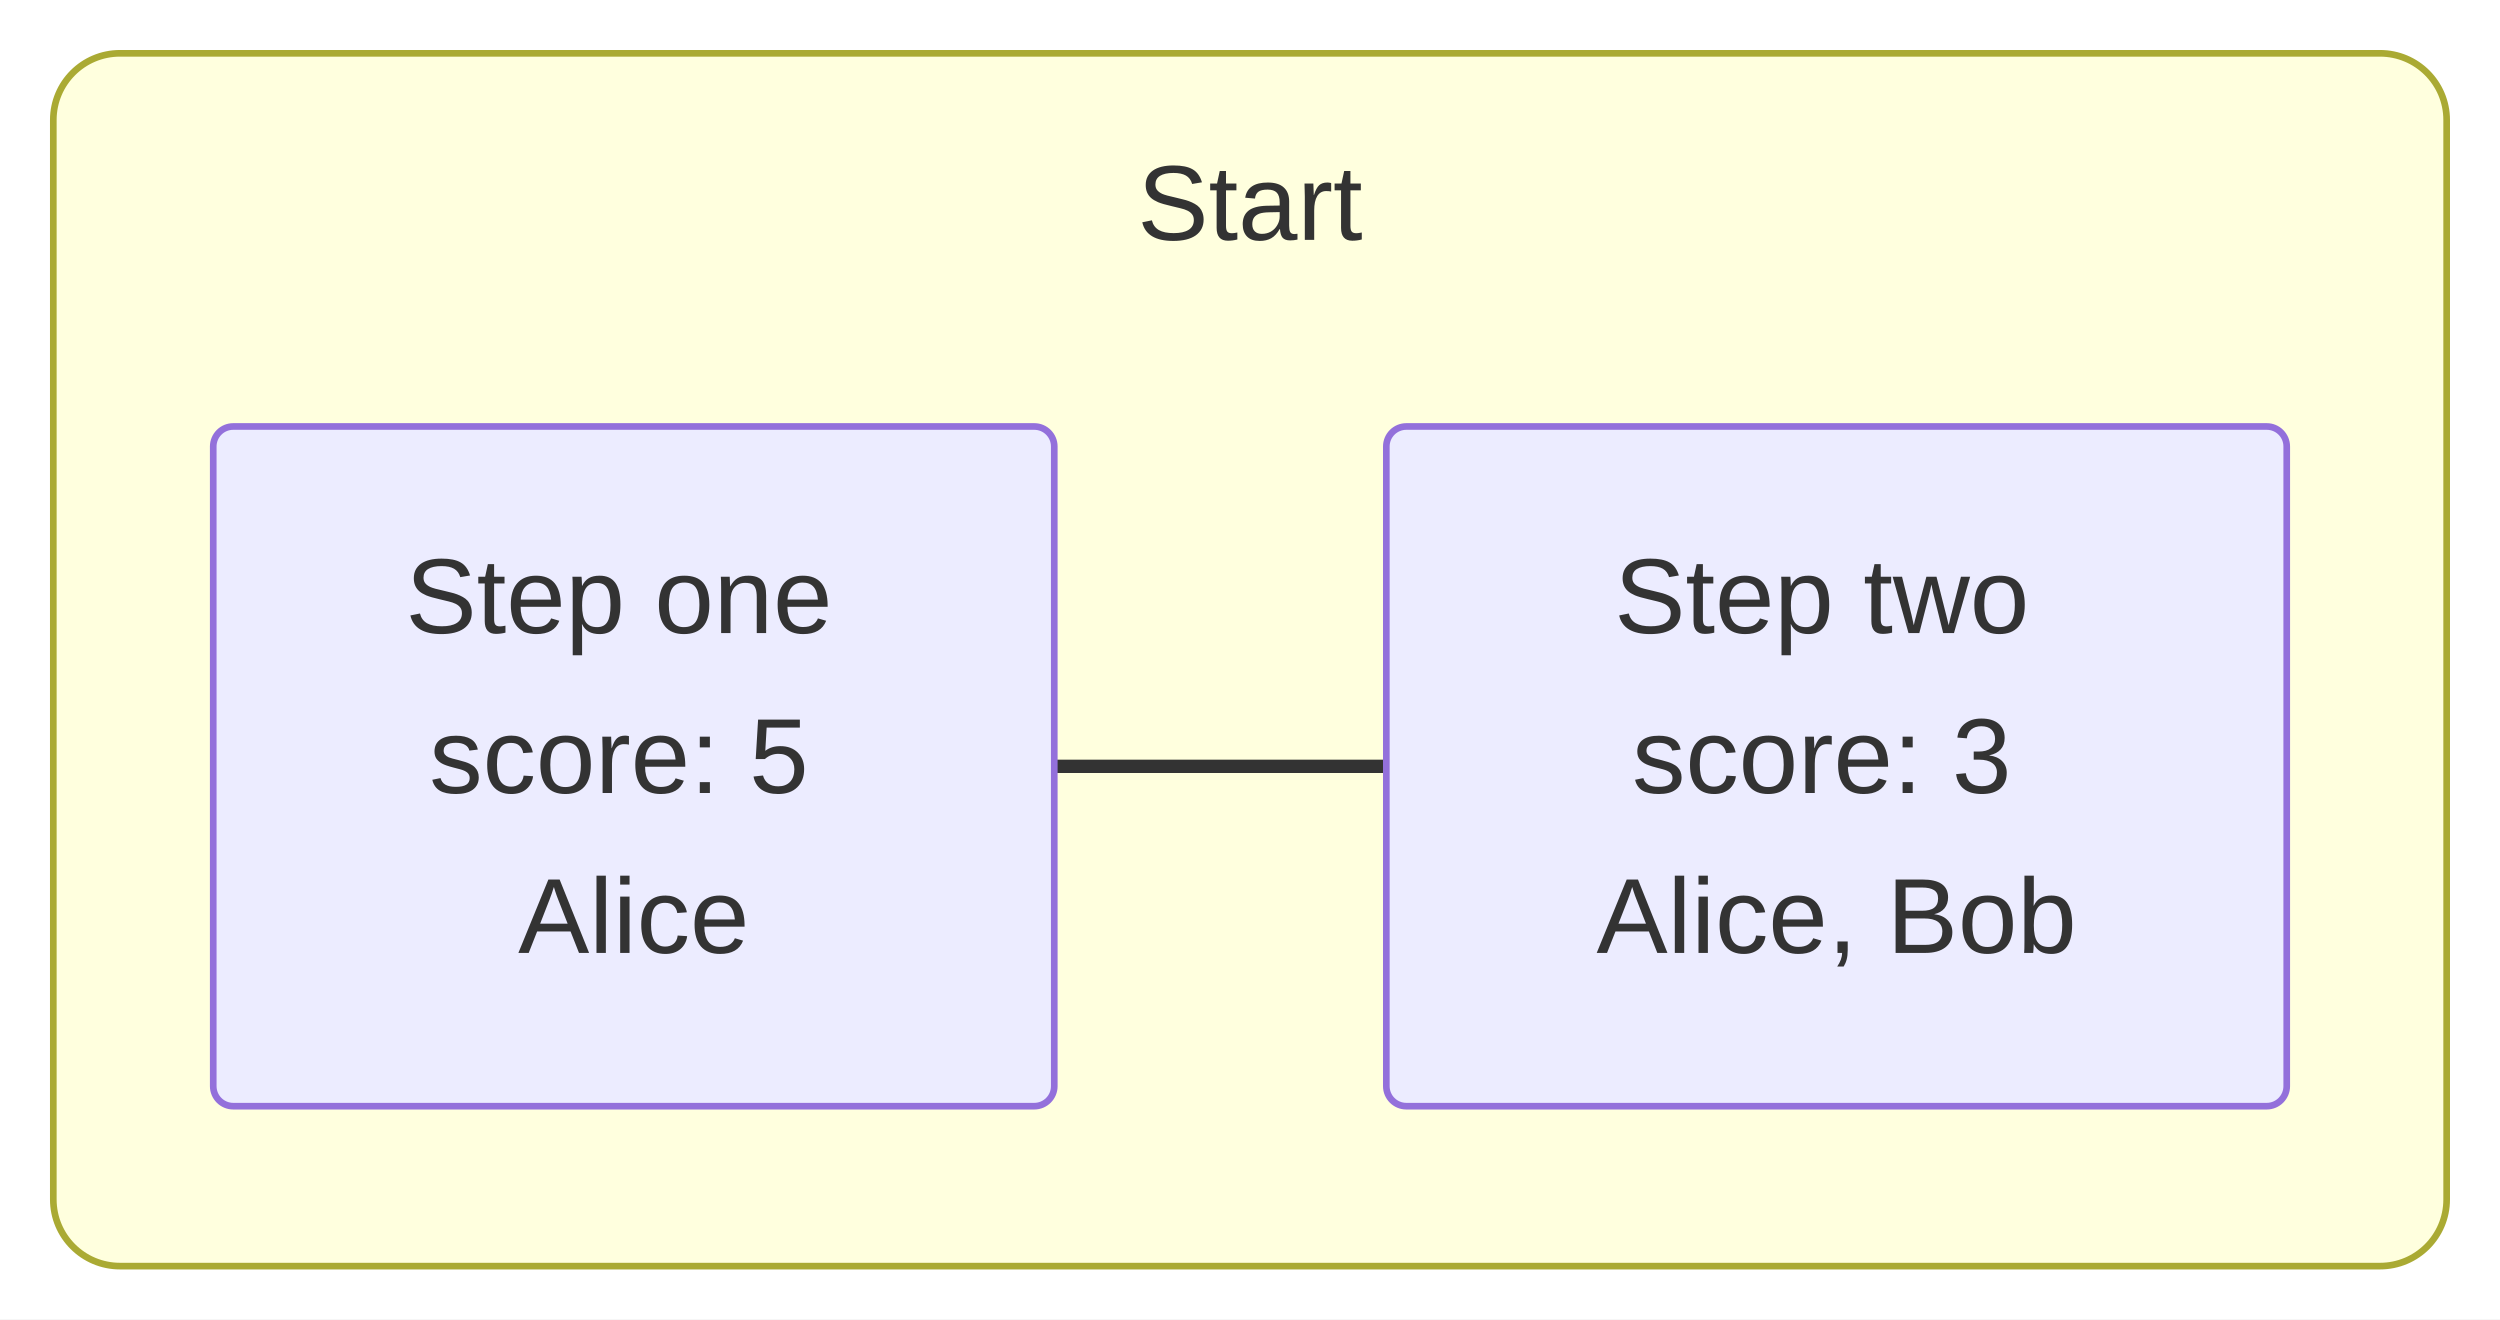
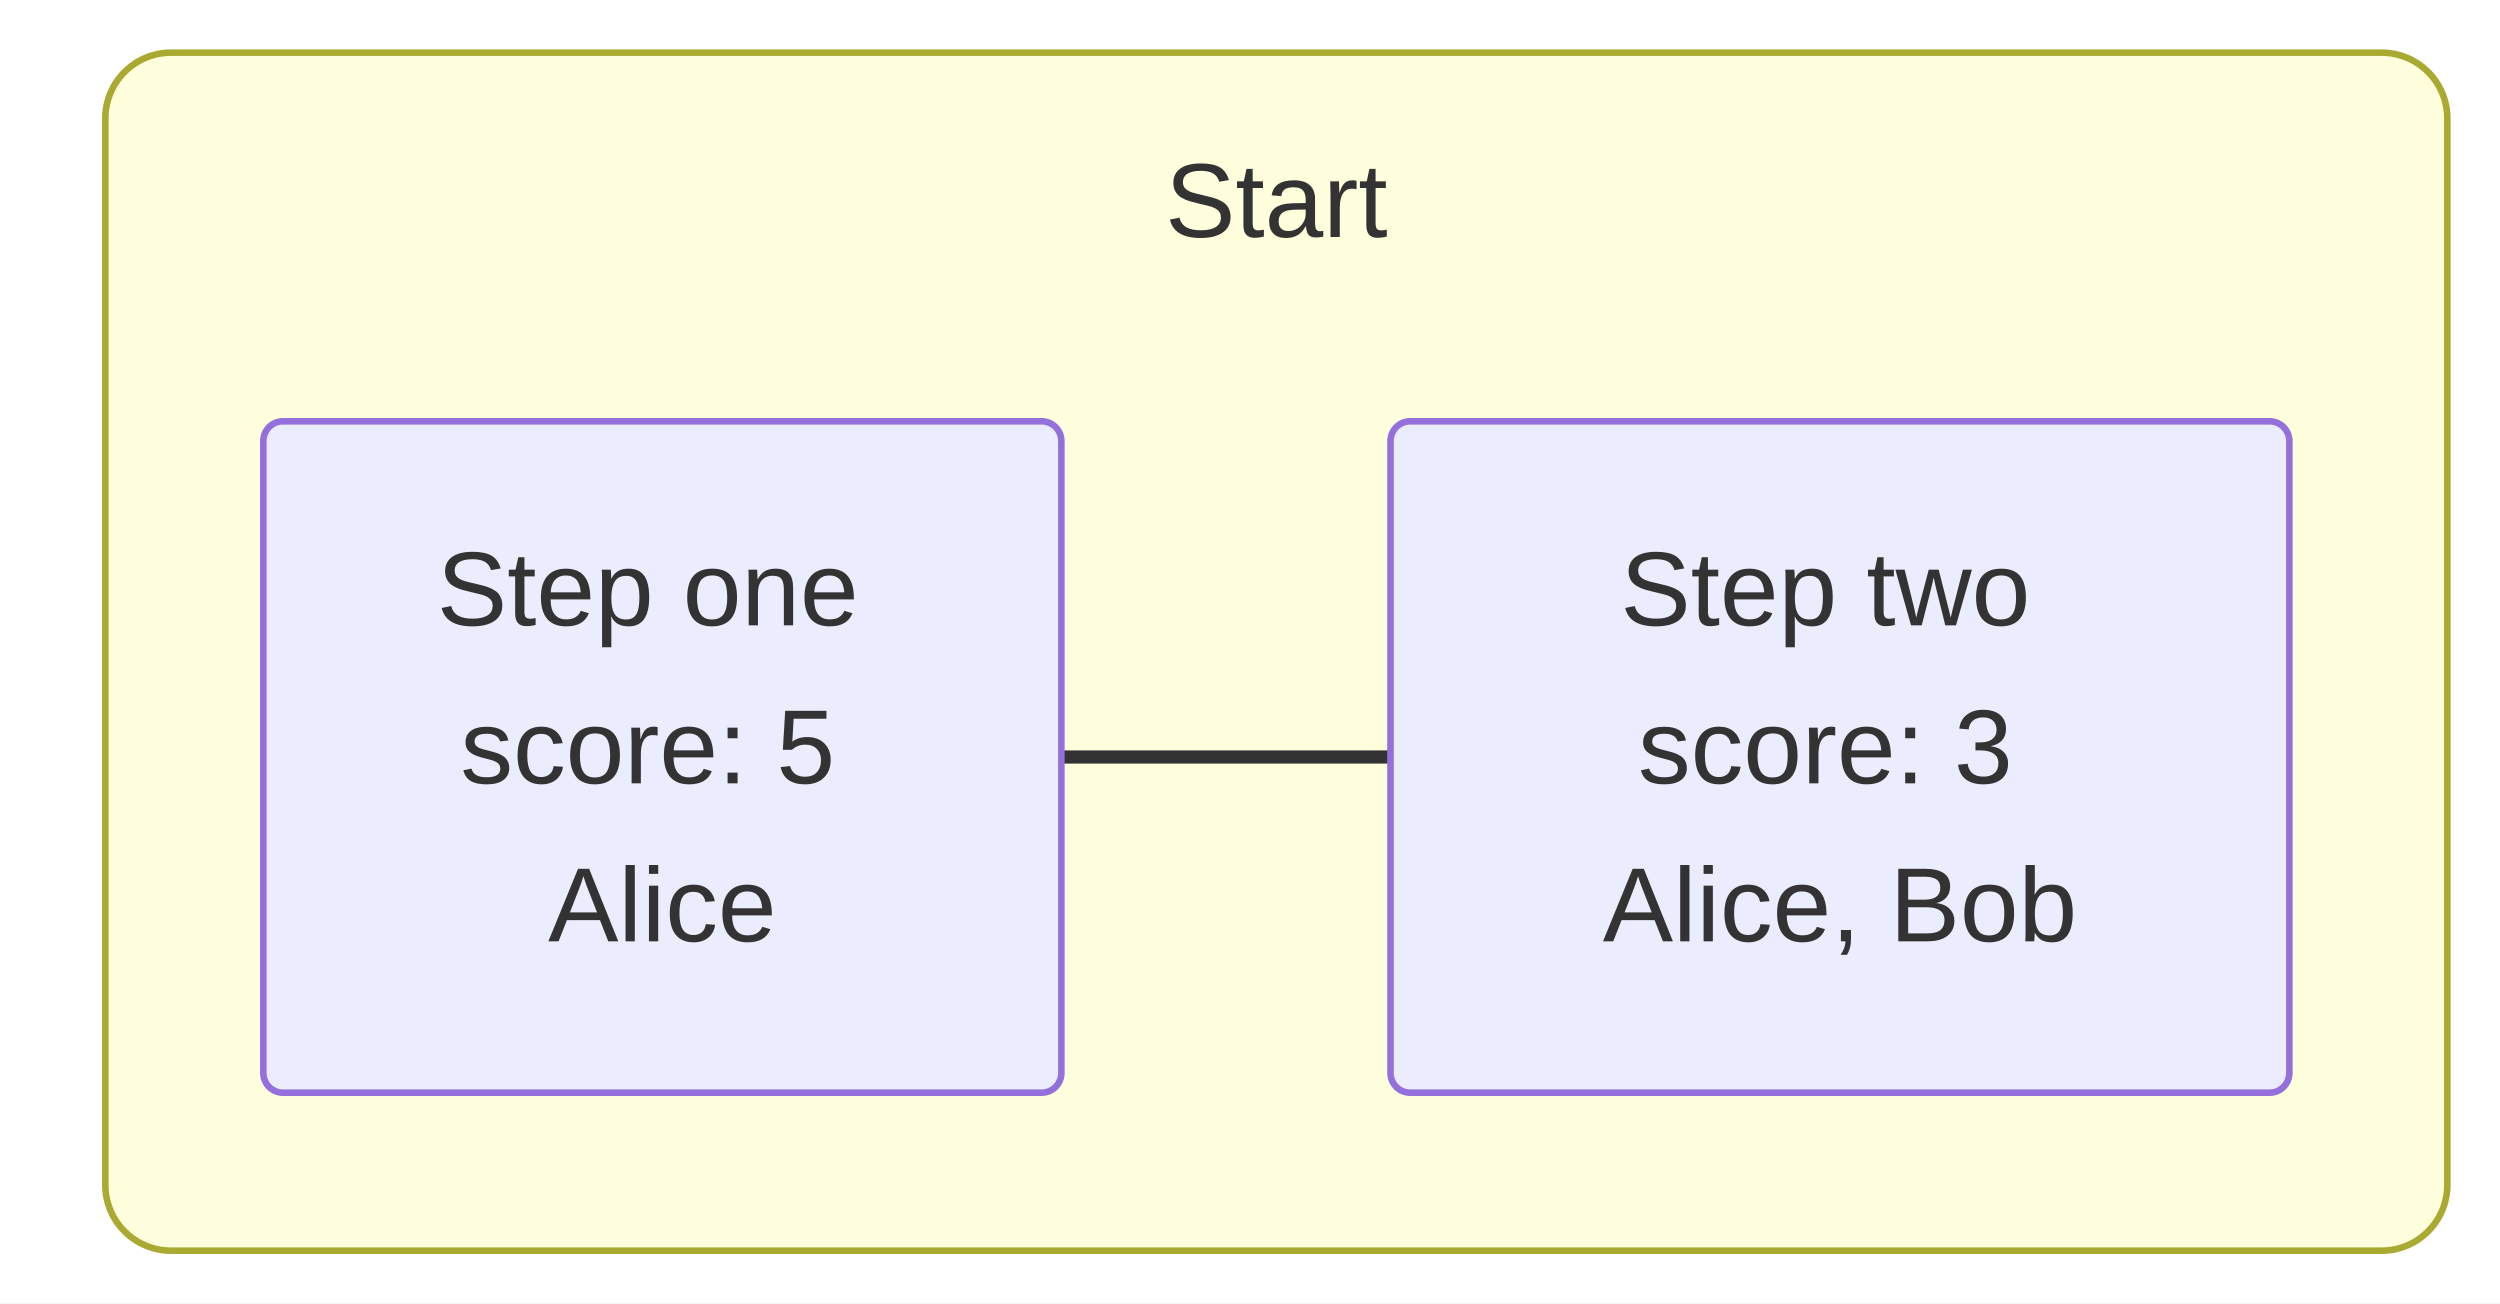
- <svg xmlns="http://www.w3.org/2000/svg" width="375.164" height="198" viewBox="0 0 375.164 198">
-   <rect x="0" y="0" width="375.164" height="198" fill="#FFFFFF" />
+ <svg xmlns="http://www.w3.org/2000/svg" width="379.791" height="198" viewBox="0 0 379.791 198">
+   <rect x="0" y="0" width="379.791" height="198" fill="#FFFFFF" />
  <defs>
    <marker id="arrow-0" viewBox="0 0 10 10" refX="5" refY="5" markerUnits="userSpaceOnUse" markerWidth="8" markerHeight="8" orient="auto">
-       <path d="M 0 0 L 10 5 L 0 10 z" fill="#333333" />
+       <path d="M 0 0 L 10 5 L 0 10 z" fill="#333333" stroke="#333333" stroke-width="1" stroke-dasharray="1,0" />
    </marker>
    <marker id="arrow-start-0" viewBox="0 0 10 10" refX="4.5" refY="5" markerUnits="userSpaceOnUse" markerWidth="8" markerHeight="8" orient="auto">
-       <path d="M 0 5 L 10 10 L 10 0 z" fill="#333333" />
+       <path d="M 0 5 L 10 10 L 10 0 z" fill="#333333" stroke="#333333" stroke-width="1" stroke-dasharray="1,0" />
    </marker>
  </defs>
-   <rect x="8.00" y="8.00" width="359.16" height="182.00" rx="10" ry="10" fill="#FFFFDE" stroke="#AAAA33" stroke-width="1" />
-   <text x="187.58" y="36.00" text-anchor="middle" font-family="'trebuchet ms', verdana, arial, sans-serif" font-size="16" fill="#333333">
-     <tspan x="187.58" dy="0.00">Start</tspan>
+   <rect x="16.00" y="8.00" width="355.79" height="182.00" rx="10" ry="10" fill="#FFFFDE" stroke="#AAAA33" stroke-width="1" />
+   <text x="193.90" y="36.00" text-anchor="middle" font-family="'trebuchet ms', verdana, arial, sans-serif" font-size="16" fill="#333333">
+     <tspan x="193.90" dy="0.00">Start</tspan>
  </text>
-   <path d="M 158.208,115.000C166.514,115.000,178.973,115.000,183.126,115.000C187.279,115.000,178.973,115.000,183.126,115.000C187.279,115.000,199.738,115.000,208.044,115.000" fill="none" stroke="#333333" stroke-width="2" stroke-linecap="round" stroke-linejoin="round" />
-   <rect x="32.00" y="64.00" width="126.21" height="102.00" rx="3" ry="3" fill="#ECECFF" stroke="#9370DB" stroke-width="1" stroke-linejoin="round" stroke-linecap="round" />
-   <text x="95.10" y="95.00" text-anchor="middle" font-family="'trebuchet ms', verdana, arial, sans-serif" font-size="16" fill="#333333">
-     <tspan x="95.10" dy="0.00">Step one</tspan>
-     <tspan x="95.10" dy="24.00">score: 5</tspan>
-     <tspan x="95.10" dy="24.00">Alice</tspan>
+   <path d="M 161.241,115.000 L 211.241,115.000" fill="none" stroke="#333333" stroke-width="2" stroke-linecap="round" stroke-linejoin="round" />
+   <rect x="40.00" y="64.00" width="121.24" height="102.00" rx="3" ry="3" fill="#ECECFF" stroke="#9370DB" stroke-width="1" stroke-linejoin="round" stroke-linecap="round" />
+   <text x="100.62" y="95.00" text-anchor="middle" font-family="'trebuchet ms', verdana, arial, sans-serif" font-size="16" fill="#333333">
+     <tspan x="100.62" dy="0.00">Step one</tspan>
+     <tspan x="100.62" dy="24.00">score: 5</tspan>
+     <tspan x="100.62" dy="24.00">Alice</tspan>
  </text>
-   <rect x="208.04" y="64.00" width="135.12" height="102.00" rx="3" ry="3" fill="#ECECFF" stroke="#9370DB" stroke-width="1" stroke-linejoin="round" stroke-linecap="round" />
-   <text x="275.60" y="95.00" text-anchor="middle" font-family="'trebuchet ms', verdana, arial, sans-serif" font-size="16" fill="#333333">
-     <tspan x="275.60" dy="0.00">Step two</tspan>
-     <tspan x="275.60" dy="24.00">score: 3</tspan>
-     <tspan x="275.60" dy="24.00">Alice, Bob</tspan>
+   <rect x="211.24" y="64.00" width="136.55" height="102.00" rx="3" ry="3" fill="#ECECFF" stroke="#9370DB" stroke-width="1" stroke-linejoin="round" stroke-linecap="round" />
+   <text x="279.52" y="95.00" text-anchor="middle" font-family="'trebuchet ms', verdana, arial, sans-serif" font-size="16" fill="#333333">
+     <tspan x="279.52" dy="0.00">Step two</tspan>
+     <tspan x="279.52" dy="24.00">score: 3</tspan>
+     <tspan x="279.52" dy="24.00">Alice, Bob</tspan>
  </text>
</svg>
